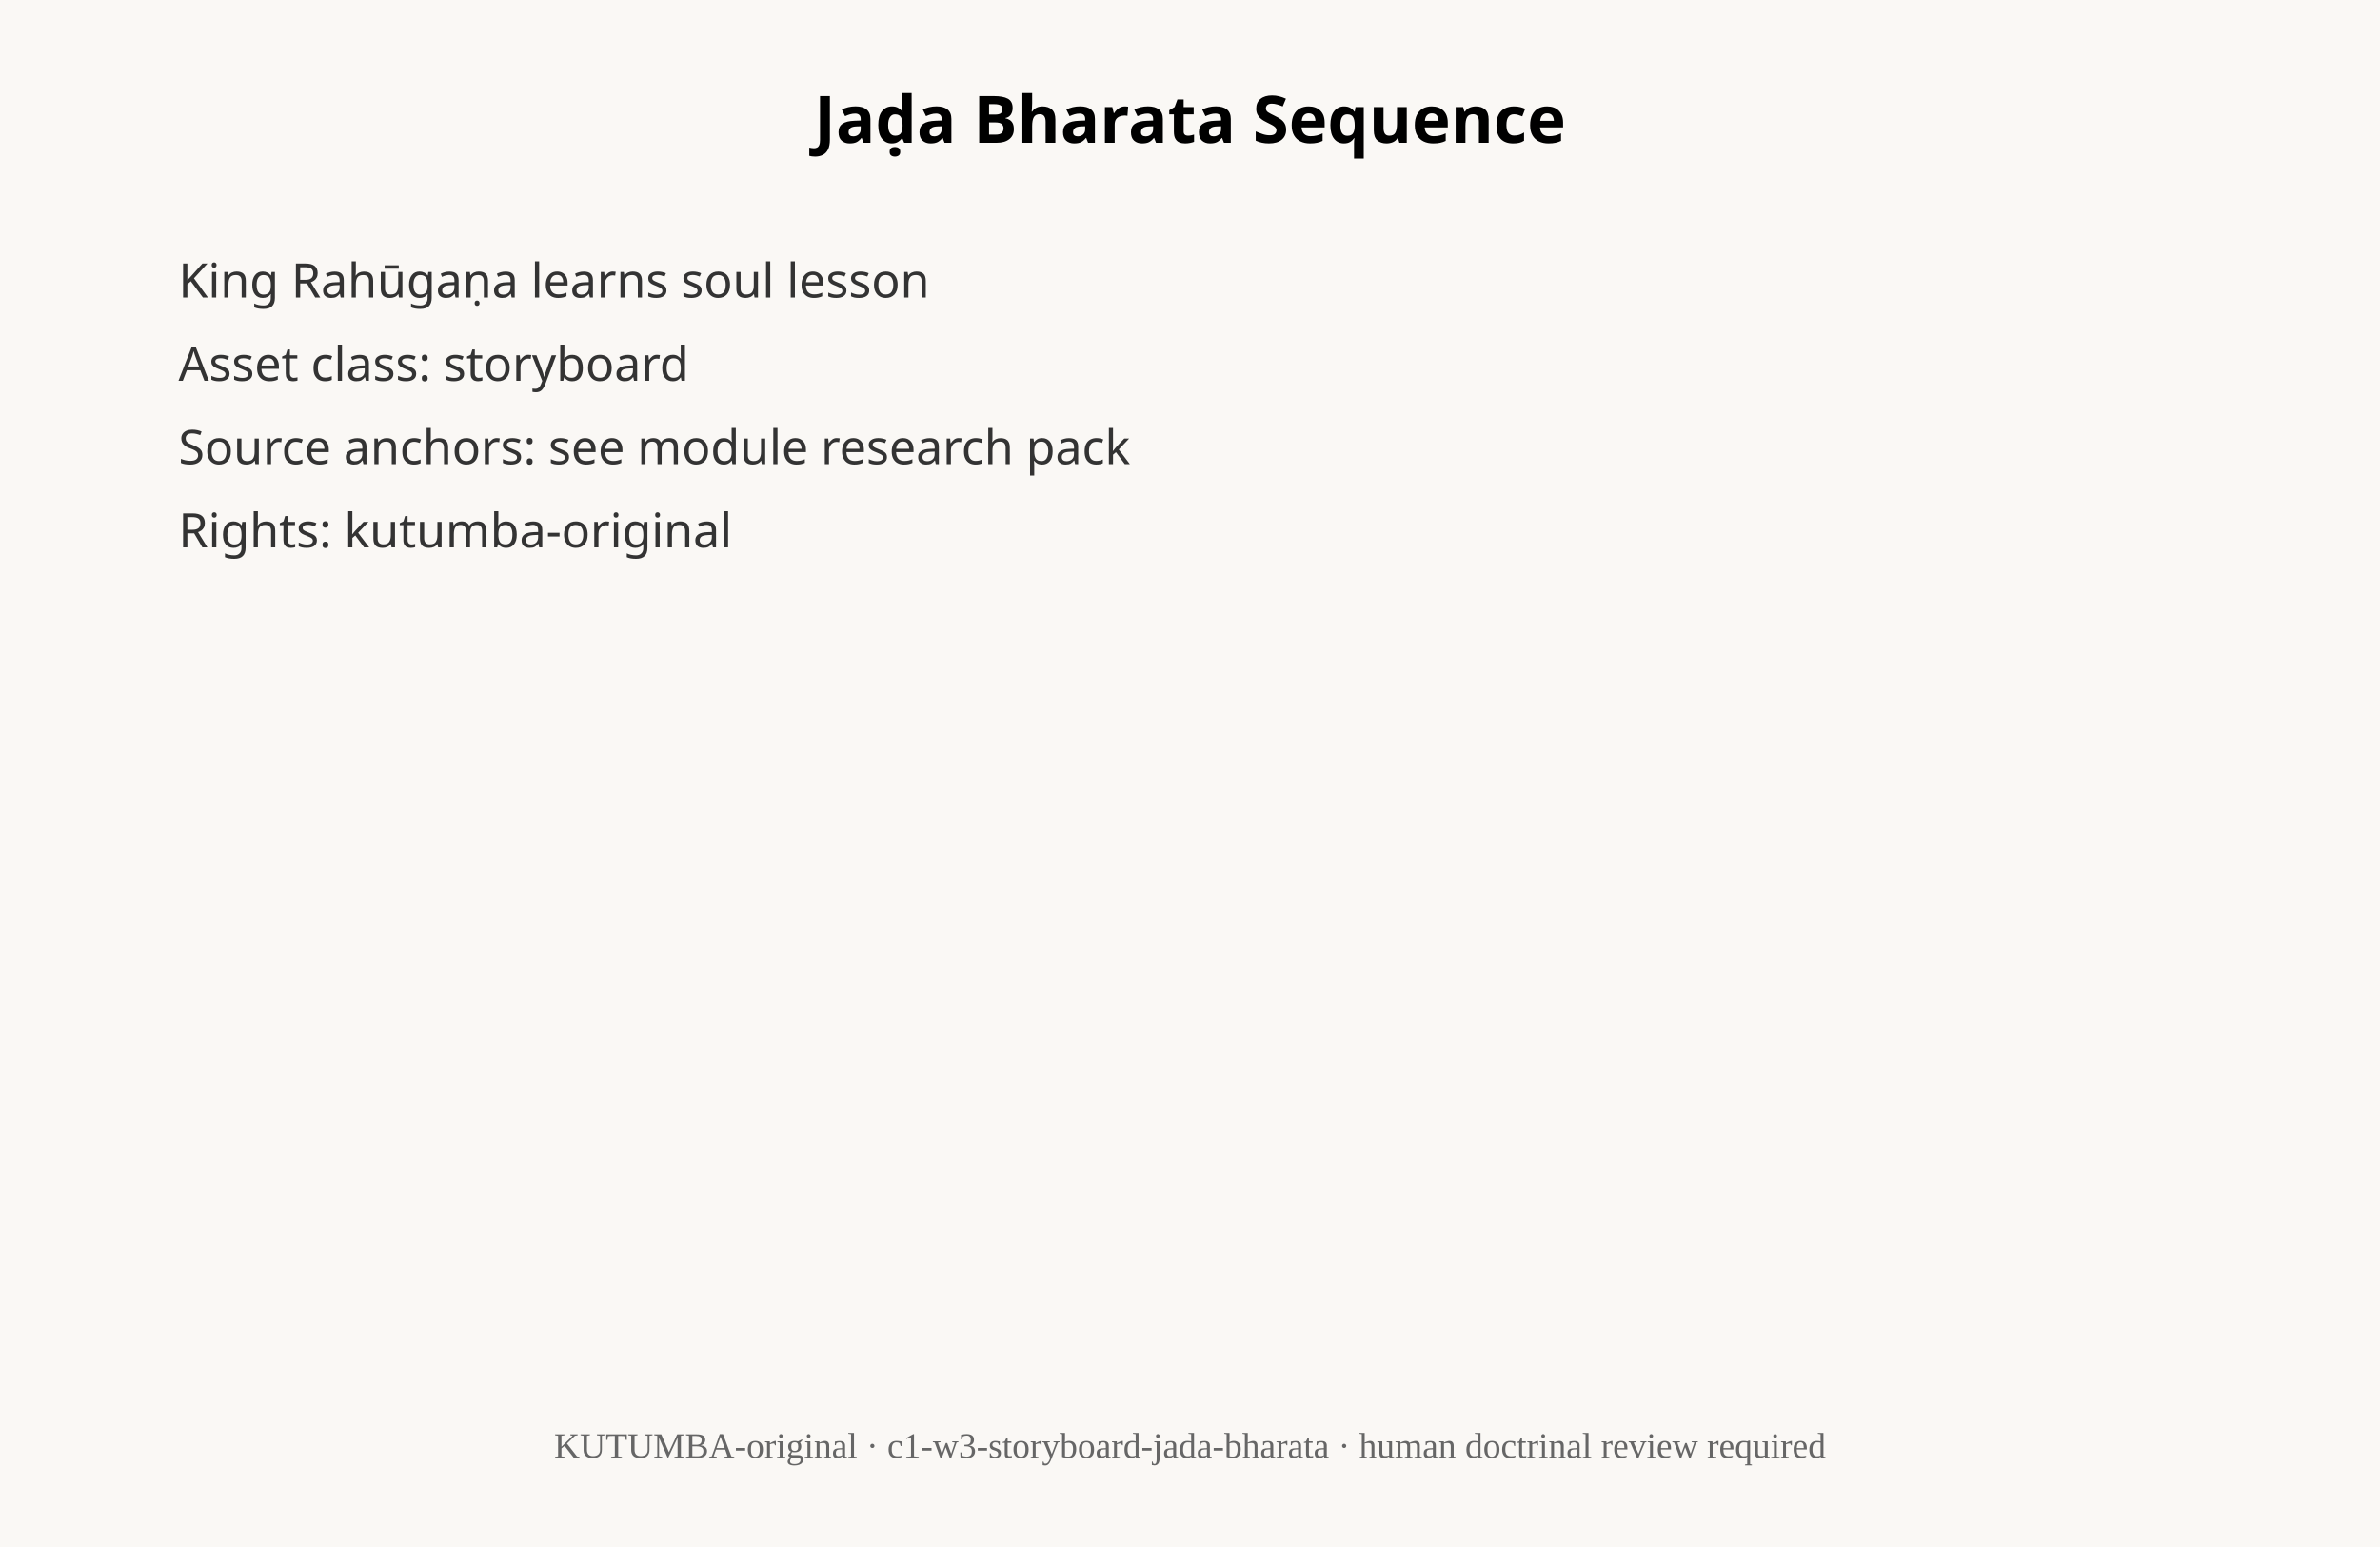
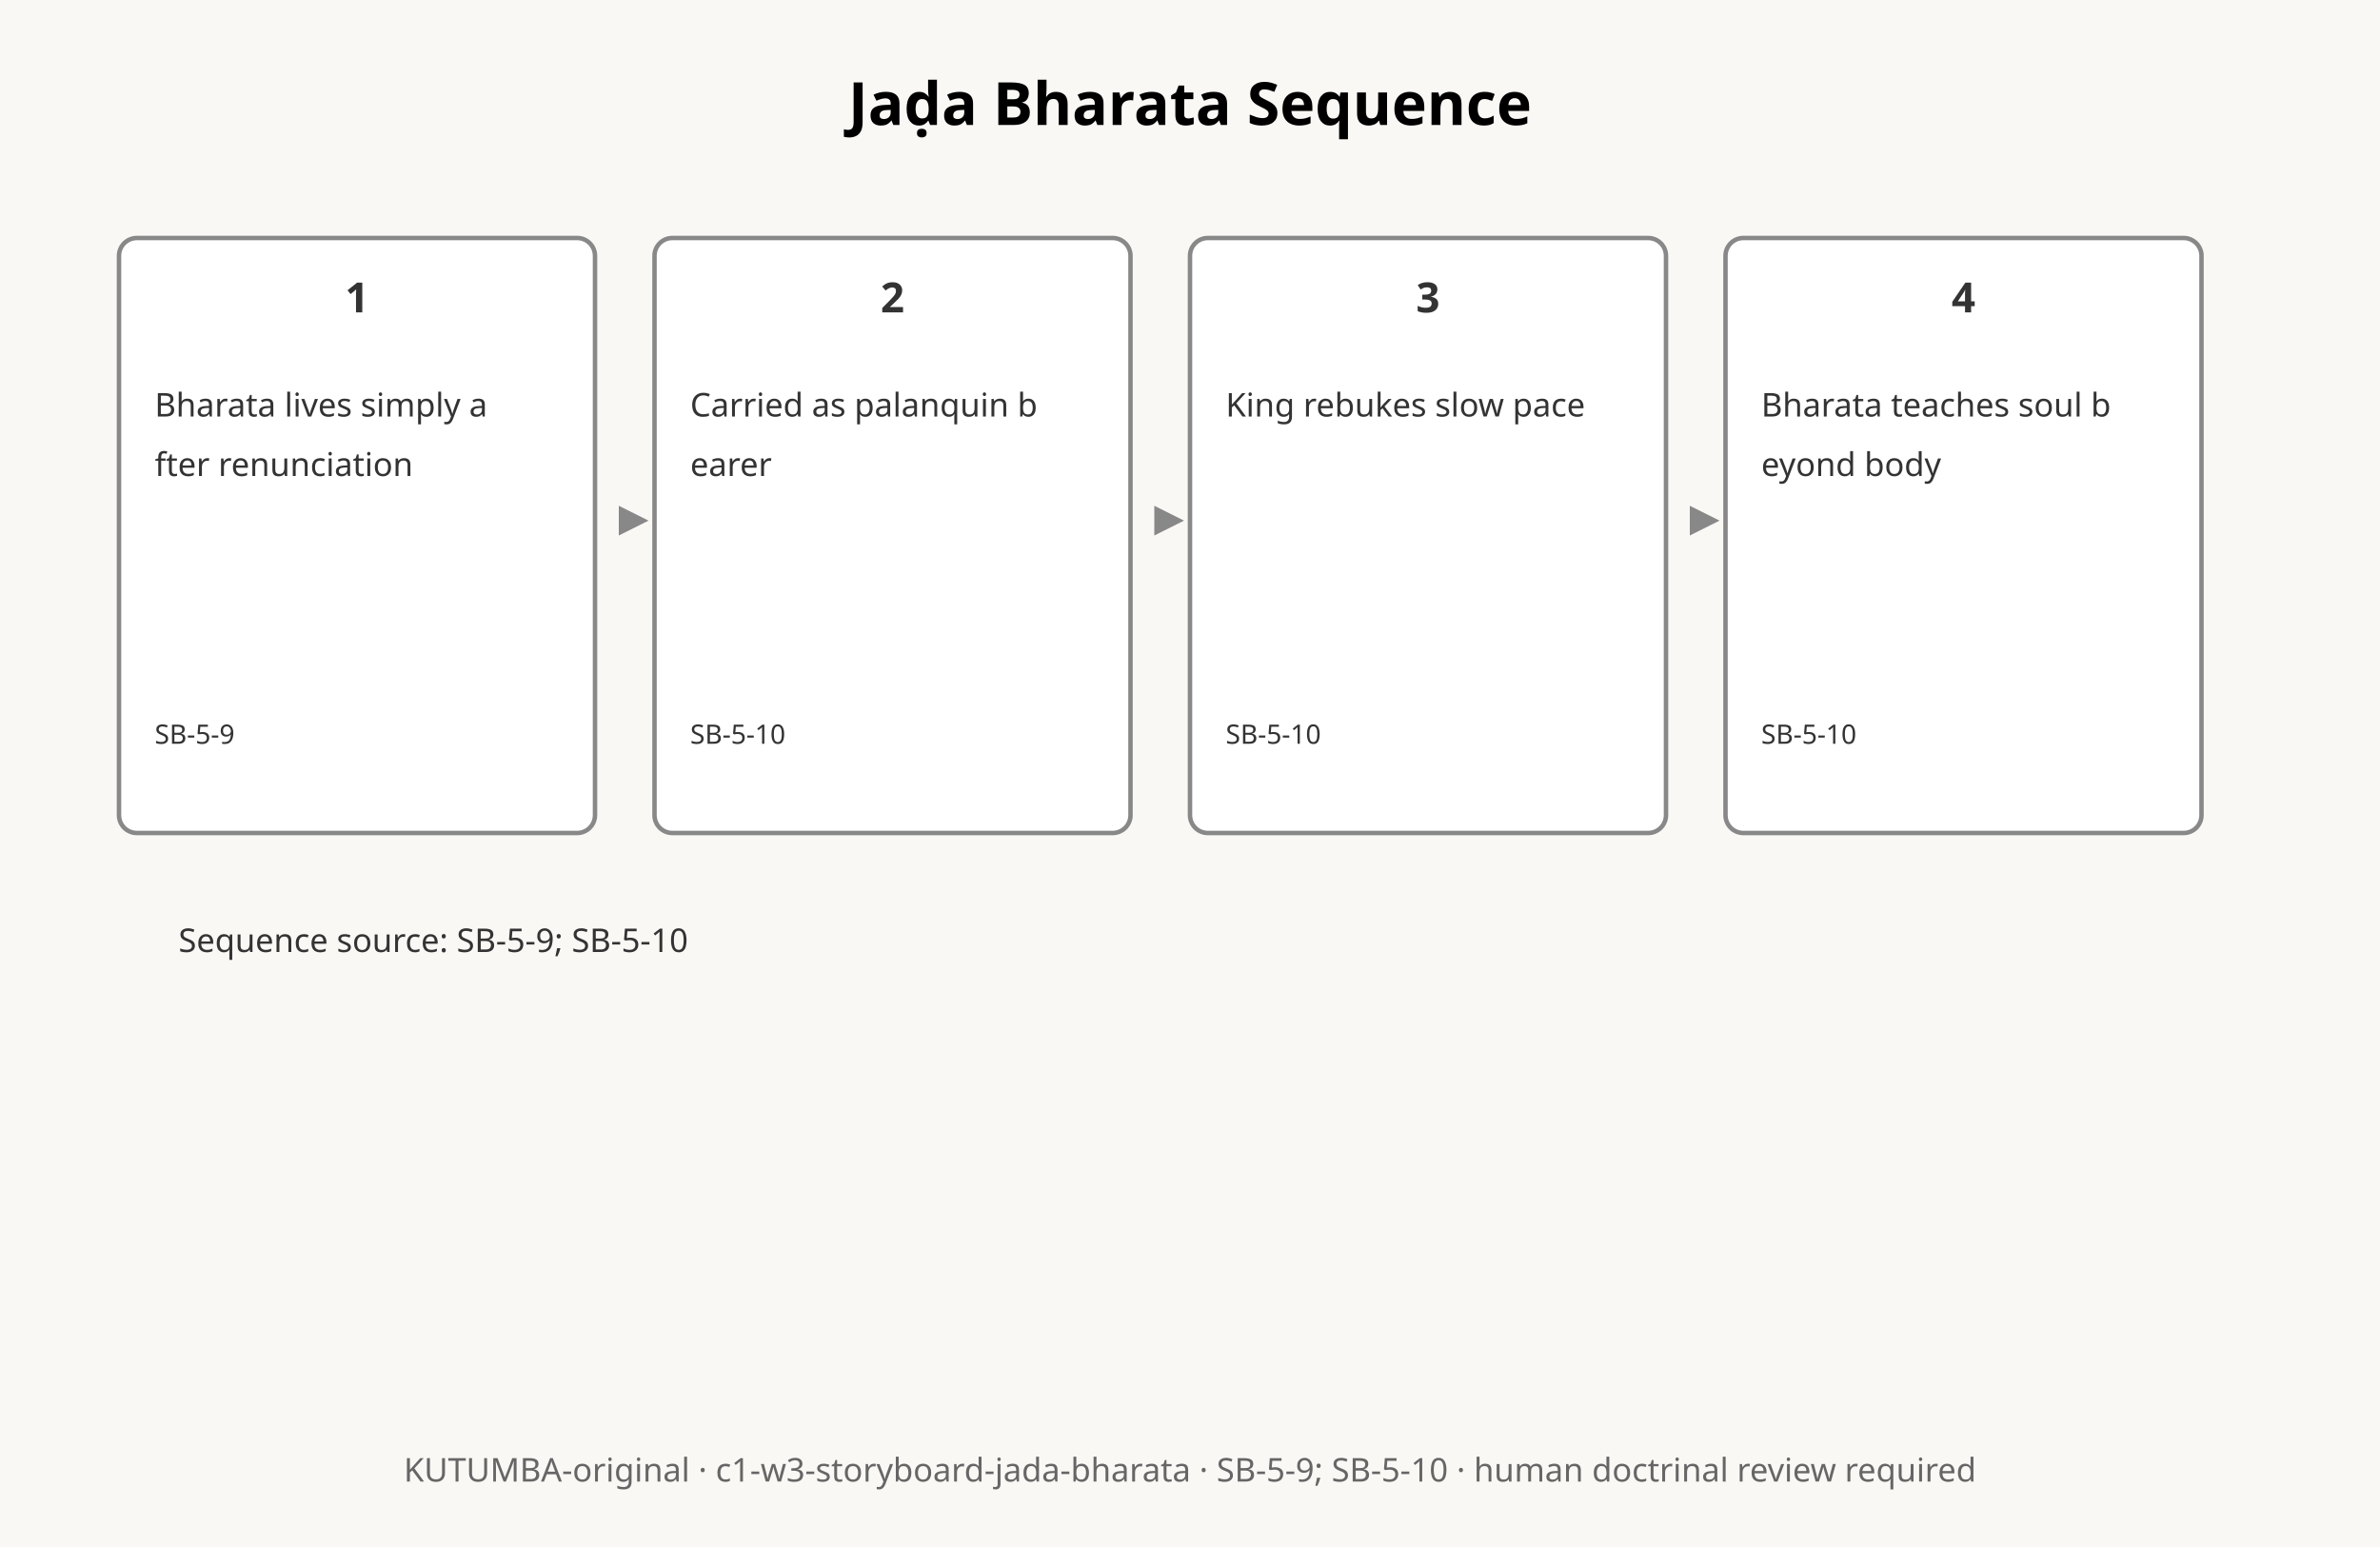
<svg xmlns="http://www.w3.org/2000/svg" viewBox="0 0 800 520" role="img">
  <rect width="800" height="520" fill="#faf8f5" />
-   <text x="400" y="48" text-anchor="middle" font-family="Segoe UI,sans-serif" font-size="22" font-weight="600">Jaḍa Bharata Sequence</text>
-   <text x="60" y="100" font-family="Segoe UI,sans-serif" font-size="16" fill="#333">King Rahūgaṇa learns soul lesson</text>
-   <text x="60" y="128" font-family="Segoe UI,sans-serif" font-size="16" fill="#333">Asset class: storyboard</text>
-   <text x="60" y="156" font-family="Segoe UI,sans-serif" font-size="16" fill="#333">Source anchors: see module research pack</text>
-   <text x="60" y="184" font-family="Segoe UI,sans-serif" font-size="16" fill="#333">Rights: kutumba-original</text>
-   <text x="400" y="490" text-anchor="middle" font-size="12" fill="#666">KUTUMBA-original · c1-w3-storyboard-jada-bharata · human doctrinal review required</text>
+   <text x="400" y="42" text-anchor="middle" font-family="Segoe UI,sans-serif" font-size="20" font-weight="600">Jaḍa Bharata Sequence</text>
+   <rect x="40" y="80" width="160" height="200" rx="6" fill="#fff" stroke="#888" stroke-width="1.5" />
+   <text x="120" y="105" text-anchor="middle" font-family="Segoe UI,sans-serif" font-size="14" font-weight="600" fill="#333">1</text>
+   <text x="52" y="140" text-anchor="start" font-family="Segoe UI,sans-serif" font-size="11" font-weight="normal" fill="#333">Bharata lives simply a</text>
+   <text x="52" y="160" text-anchor="start" font-family="Segoe UI,sans-serif" font-size="11" font-weight="normal" fill="#333">fter renunciation</text>
+   <text x="52" y="250" text-anchor="start" font-family="Segoe UI,sans-serif" font-size="9" font-weight="normal" fill="#333">SB-5-9</text>
+   <polygon points="208,170 218,175 208,180" fill="#888" />
+   <rect x="220" y="80" width="160" height="200" rx="6" fill="#fff" stroke="#888" stroke-width="1.5" />
+   <text x="300" y="105" text-anchor="middle" font-family="Segoe UI,sans-serif" font-size="14" font-weight="600" fill="#333">2</text>
+   <text x="232" y="140" text-anchor="start" font-family="Segoe UI,sans-serif" font-size="11" font-weight="normal" fill="#333">Carried as palanquin b</text>
+   <text x="232" y="160" text-anchor="start" font-family="Segoe UI,sans-serif" font-size="11" font-weight="normal" fill="#333">earer</text>
+   <text x="232" y="250" text-anchor="start" font-family="Segoe UI,sans-serif" font-size="9" font-weight="normal" fill="#333">SB-5-10</text>
+   <polygon points="388,170 398,175 388,180" fill="#888" />
+   <rect x="400" y="80" width="160" height="200" rx="6" fill="#fff" stroke="#888" stroke-width="1.5" />
+   <text x="480" y="105" text-anchor="middle" font-family="Segoe UI,sans-serif" font-size="14" font-weight="600" fill="#333">3</text>
+   <text x="412" y="140" text-anchor="start" font-family="Segoe UI,sans-serif" font-size="11" font-weight="normal" fill="#333">King rebukes slow pace</text>
+   <text x="412" y="160" text-anchor="start" font-family="Segoe UI,sans-serif" font-size="11" font-weight="normal" fill="#333" />
+   <text x="412" y="250" text-anchor="start" font-family="Segoe UI,sans-serif" font-size="9" font-weight="normal" fill="#333">SB-5-10</text>
+   <polygon points="568,170 578,175 568,180" fill="#888" />
+   <rect x="580" y="80" width="160" height="200" rx="6" fill="#fff" stroke="#888" stroke-width="1.5" />
+   <text x="660" y="105" text-anchor="middle" font-family="Segoe UI,sans-serif" font-size="14" font-weight="600" fill="#333">4</text>
+   <text x="592" y="140" text-anchor="start" font-family="Segoe UI,sans-serif" font-size="11" font-weight="normal" fill="#333">Bharata teaches soul b</text>
+   <text x="592" y="160" text-anchor="start" font-family="Segoe UI,sans-serif" font-size="11" font-weight="normal" fill="#333">eyond body</text>
+   <text x="592" y="250" text-anchor="start" font-family="Segoe UI,sans-serif" font-size="9" font-weight="normal" fill="#333">SB-5-10</text>
+   <text x="60" y="320" text-anchor="start" font-family="Segoe UI,sans-serif" font-size="11" font-weight="normal" fill="#333">Sequence source: SB-5-9; SB-5-10</text>
+   <text x="400" y="498" text-anchor="middle" font-family="Segoe UI,sans-serif" font-size="11" fill="#666">
+     KUTUMBA-original · c1-w3-storyboard-jada-bharata · SB-5-9; SB-5-10 · human doctrinal review required
+   </text>
</svg>
